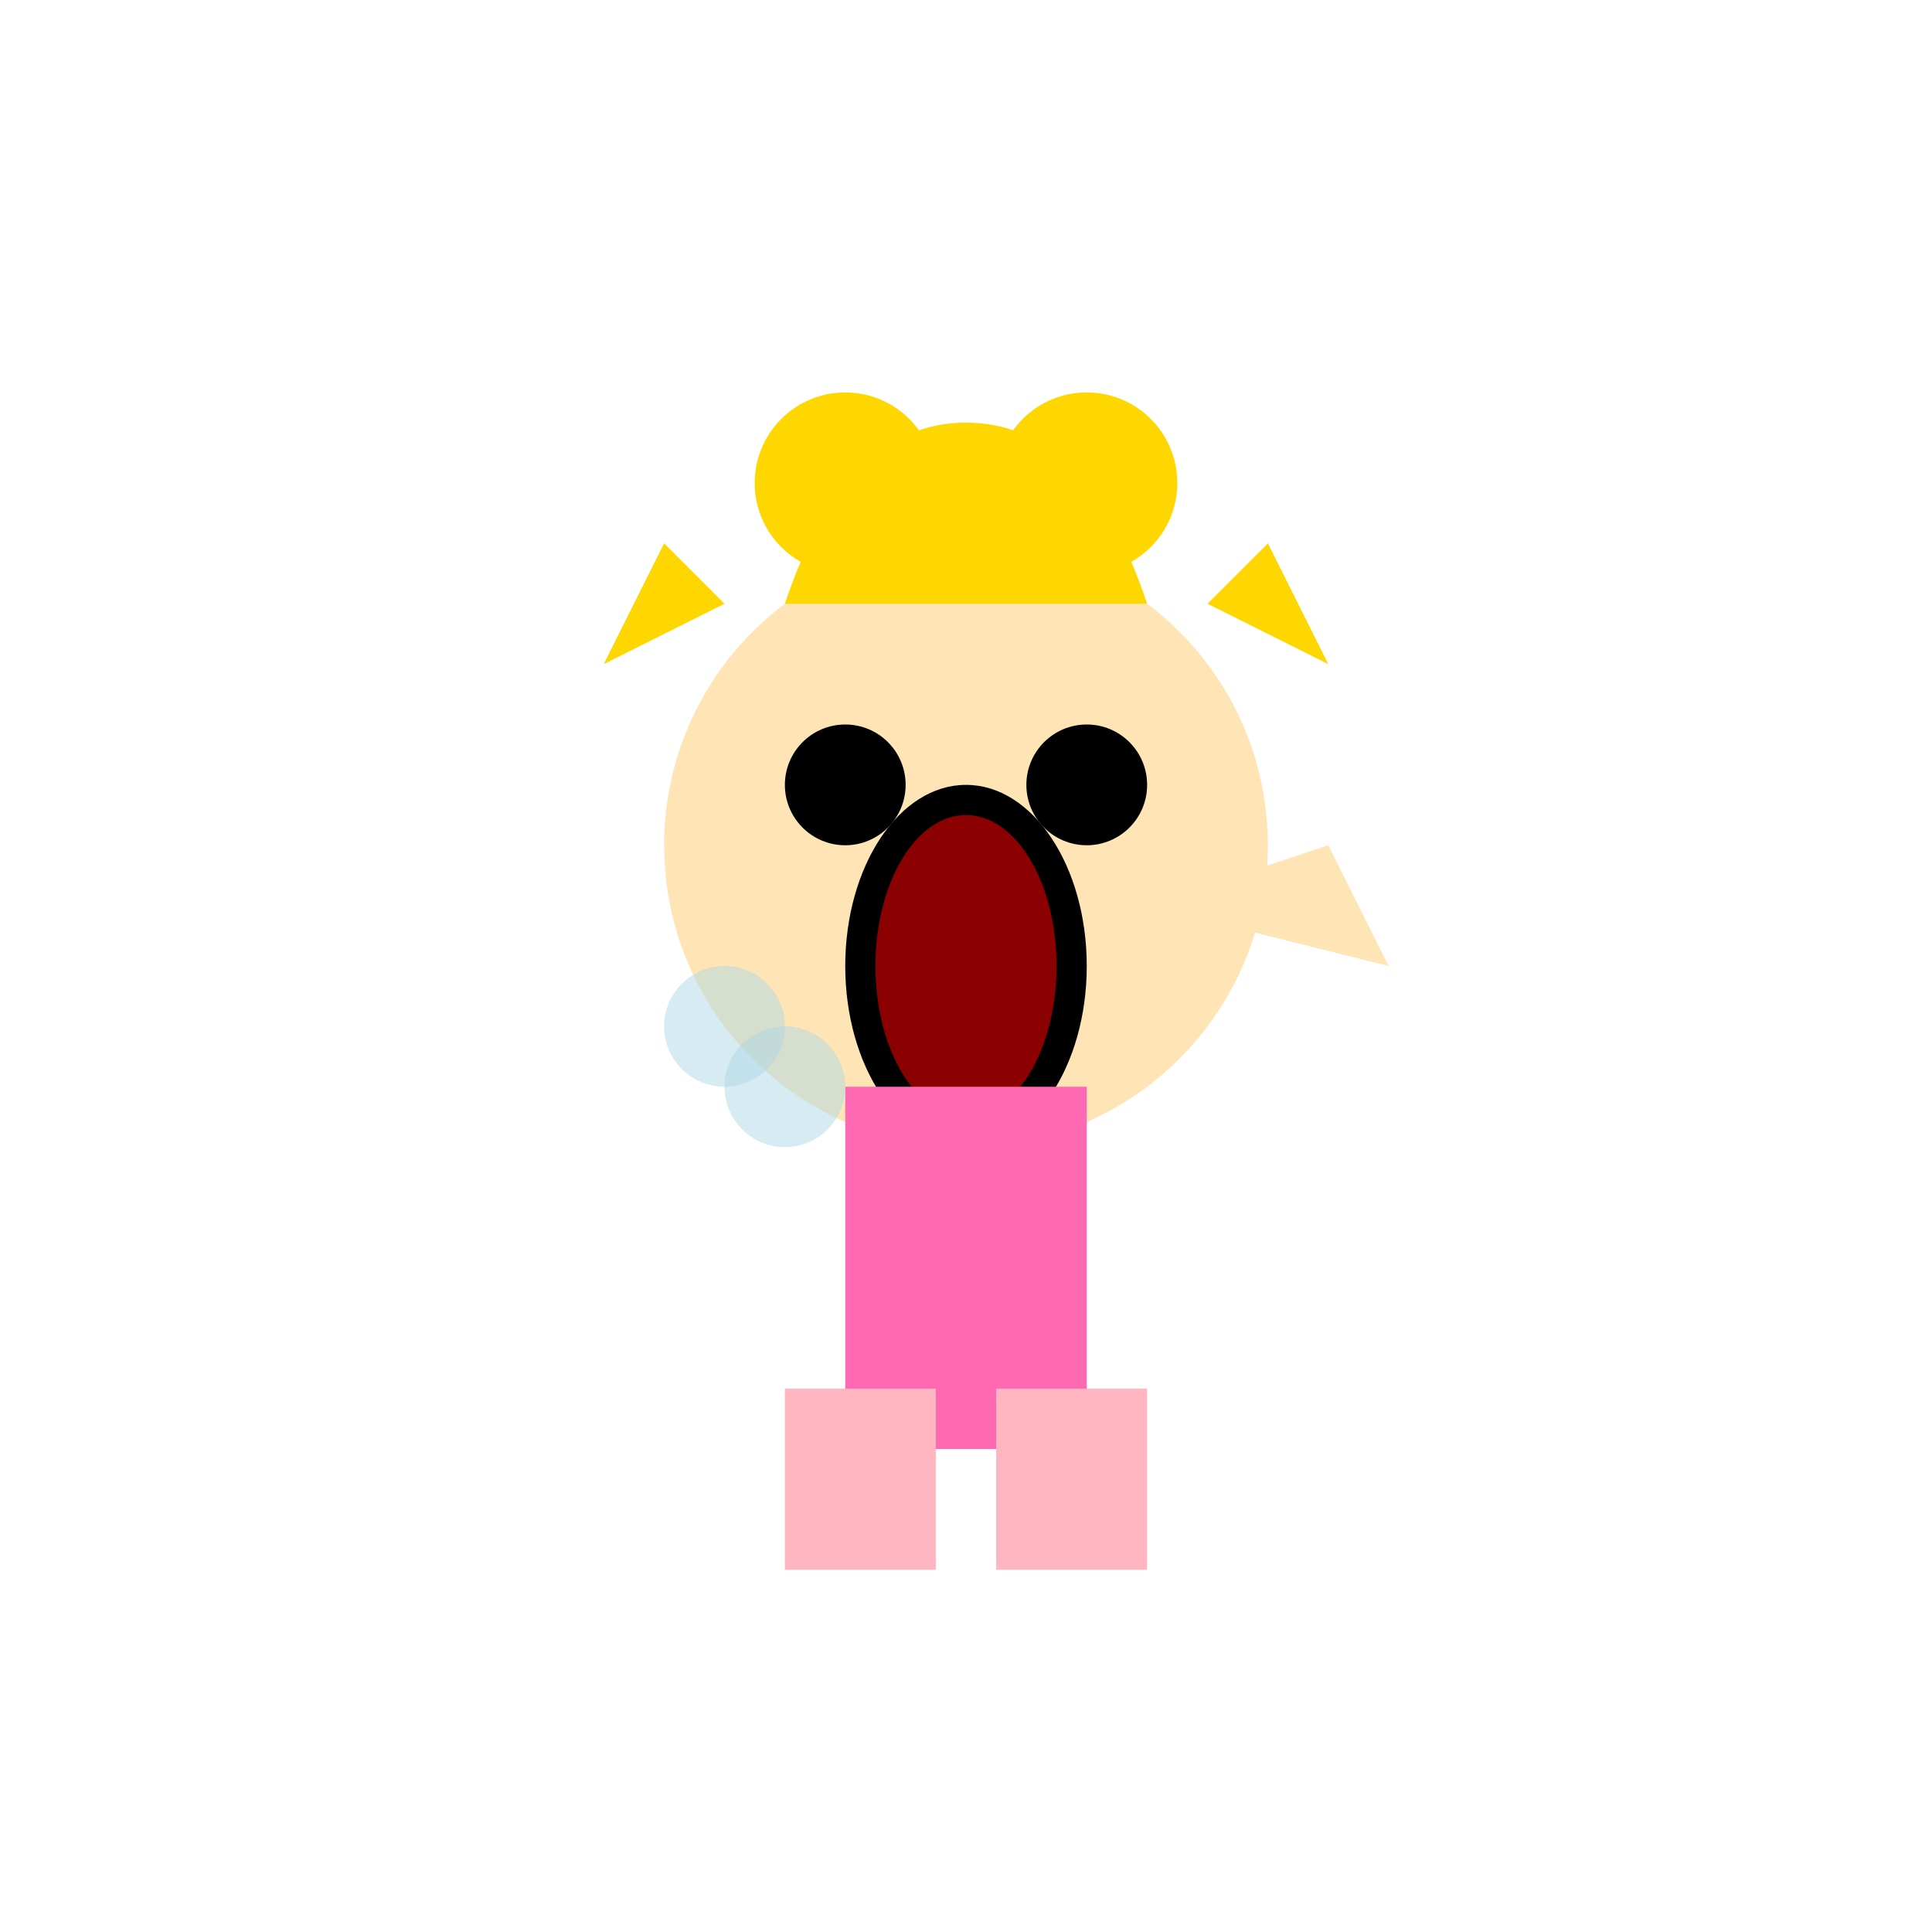
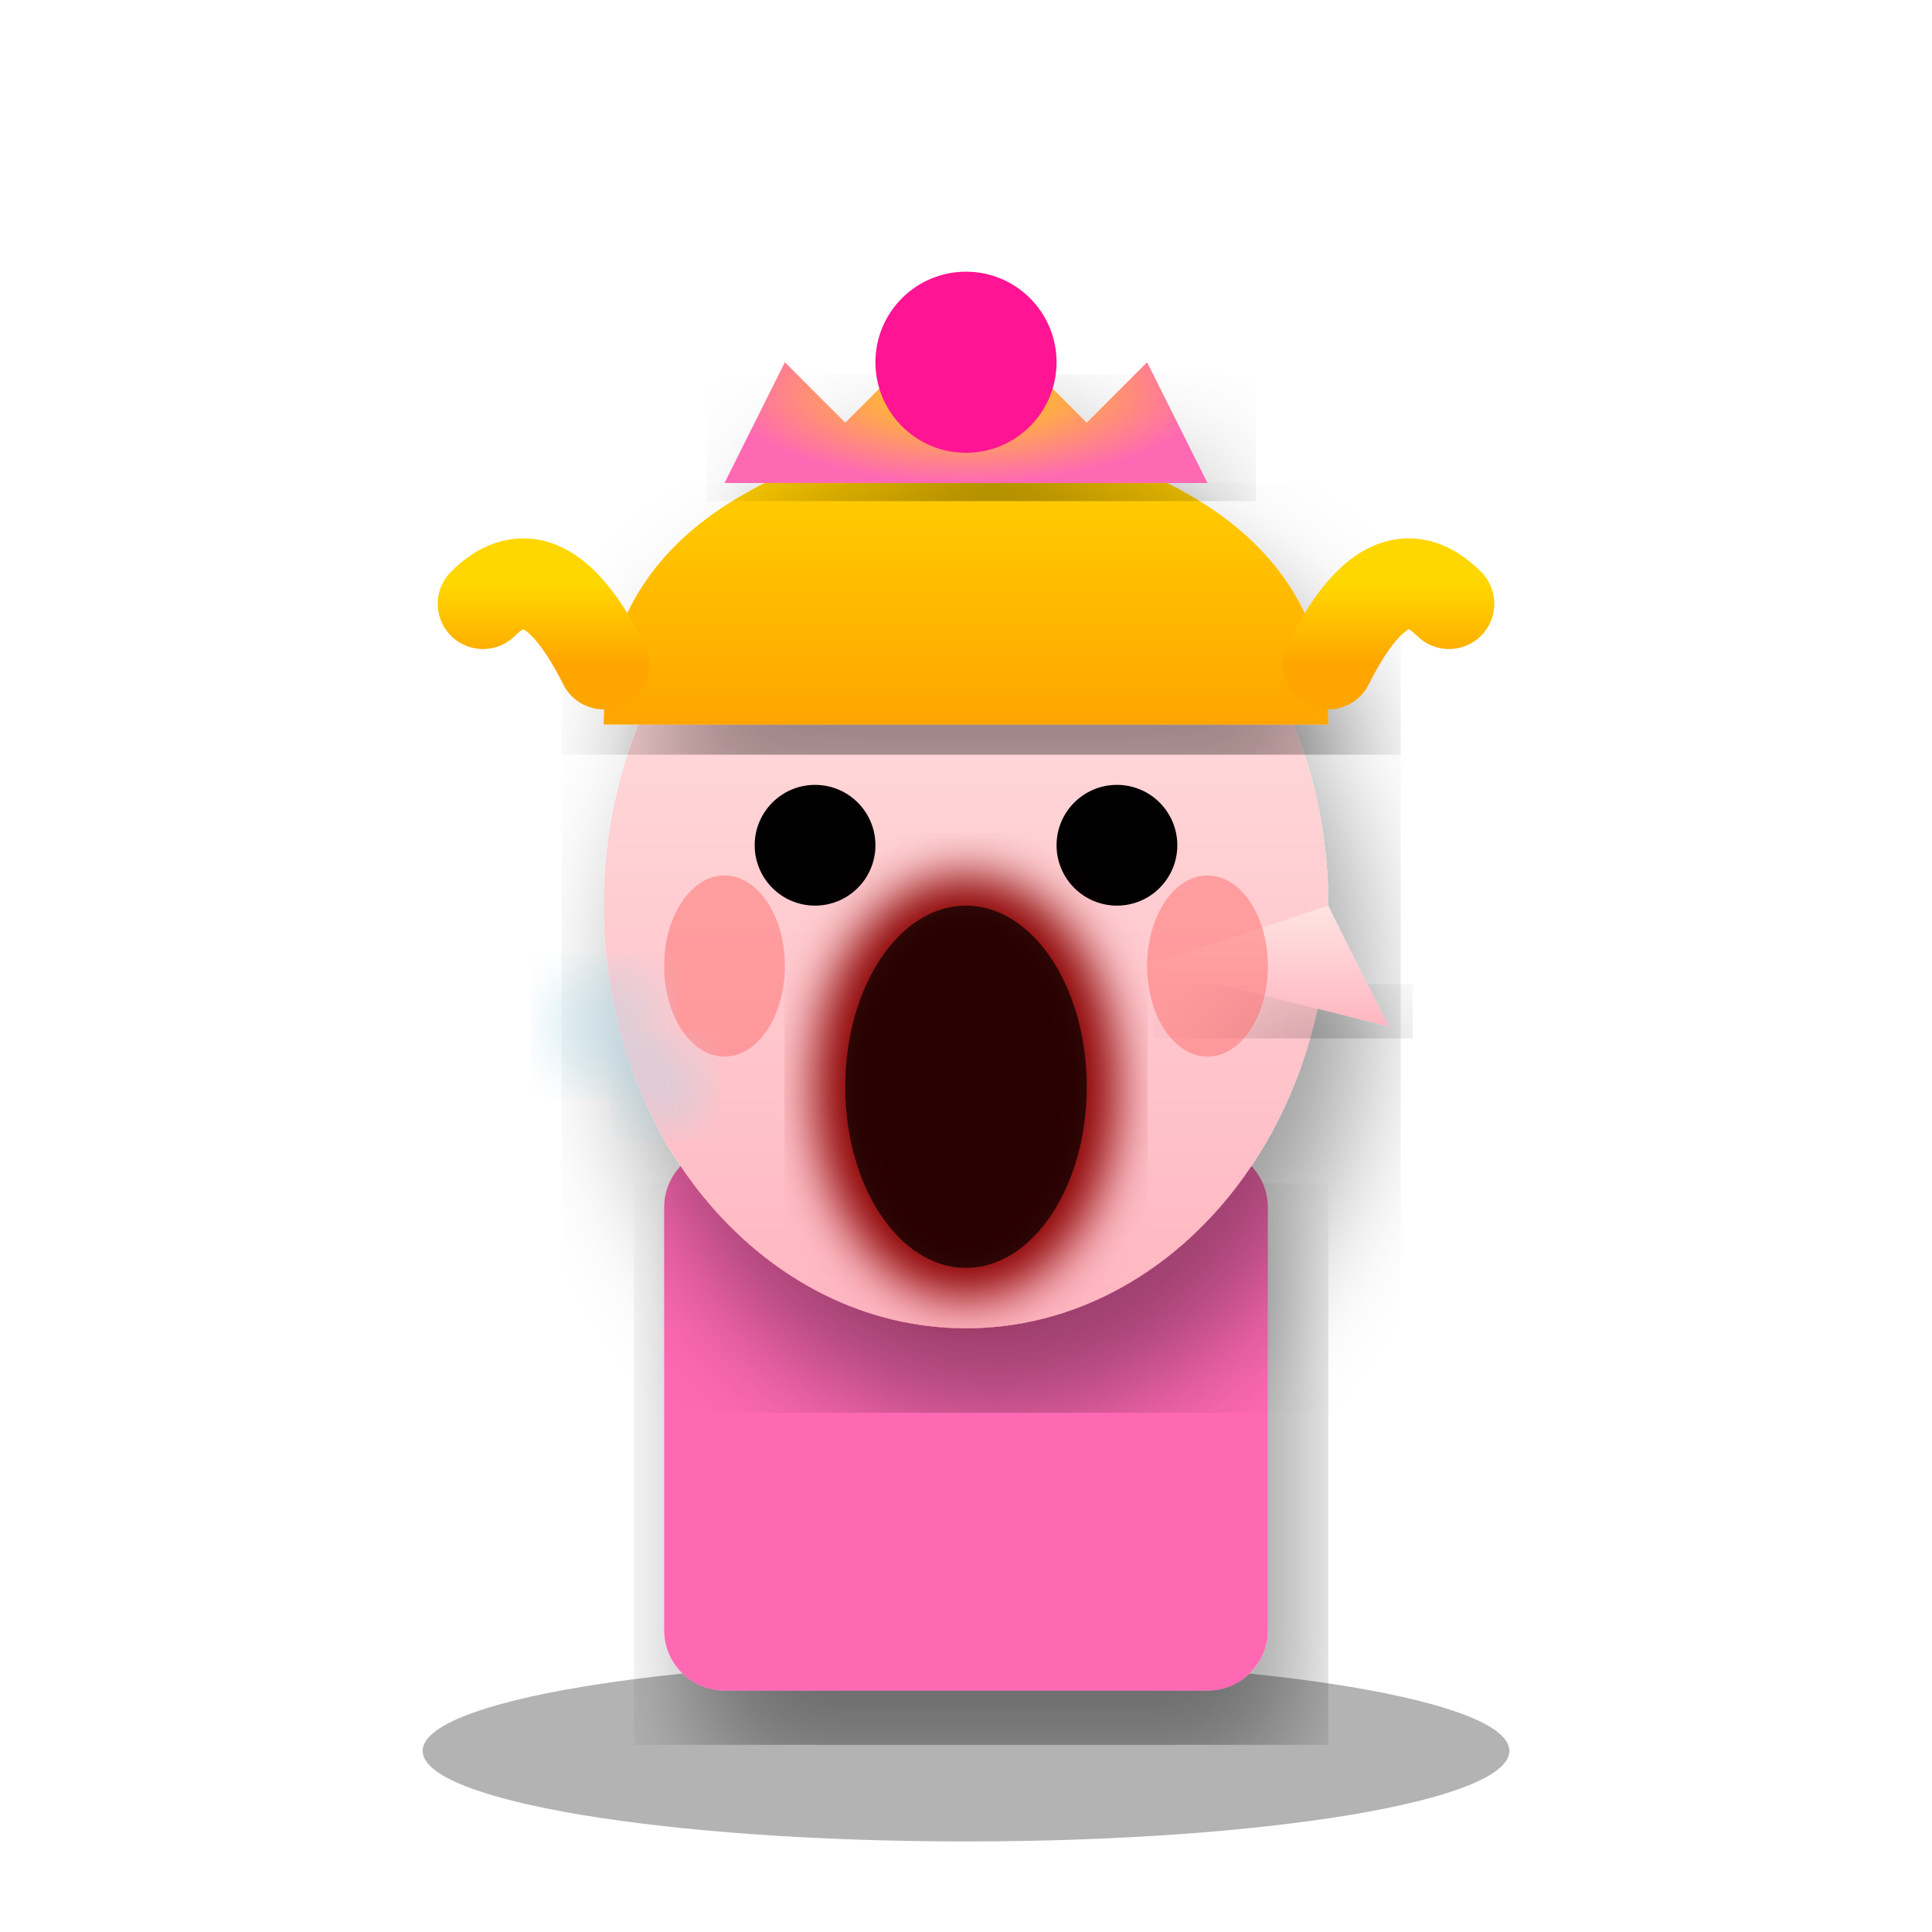
<svg xmlns="http://www.w3.org/2000/svg" viewBox="0 0 64 64">
-   <circle cx="32" cy="28" r="10" fill="#FFE4B5" />
-   <circle cx="28" cy="26" r="2" fill="#000" />
-   <circle cx="36" cy="26" r="2" fill="#000" />
-   <ellipse cx="32" cy="32" rx="4" ry="6" fill="#000" />
-   <ellipse cx="32" cy="32" rx="3" ry="5" fill="#8B0000" />
-   <path d="M 26 20 Q 28 14 32 14 Q 36 14 38 20" fill="#FFD700" />
-   <circle cx="28" cy="16" r="3" fill="#FFD700" />
-   <circle cx="36" cy="16" r="3" fill="#FFD700" />
-   <rect x="28" y="36" width="8" height="12" fill="#FF69B4" />
-   <path d="M 38 30 L 44 28 L 46 32" fill="#FFE4B5" />
-   <rect x="26" y="46" width="5" height="6" fill="#FFB6C1" />
-   <rect x="33" y="46" width="5" height="6" fill="#FFB6C1" />
-   <circle cx="24" cy="34" r="2" fill="#ADD8E6" opacity="0.5" />
-   <circle cx="26" cy="36" r="2" fill="#ADD8E6" opacity="0.5" />
-   <path d="M 20 22 L 22 18 L 24 20" fill="#FFD700" />
-   <path d="M 40 20 L 42 18 L 44 22" fill="#FFD700" />
+   <defs>
+     <linearGradient id="princessHair" x1="0%" y1="0%" x2="0%" y2="100%">
+       <stop offset="0%" style="stop-color:#FFD700" />
+       <stop offset="100%" style="stop-color:#FFA500" />
+     </linearGradient>
+     <linearGradient id="princessSkin" x1="0%" y1="0%" x2="0%" y2="100%">
+       <stop offset="0%" style="stop-color:#FFE4E1" />
+       <stop offset="100%" style="stop-color:#FFB6C1" />
+     </linearGradient>
+     <radialGradient id="tiara" cx="50%" cy="50%">
+       <stop offset="0%" style="stop-color:#FFD700" />
+       <stop offset="100%" style="stop-color:#FF69B4" />
+     </radialGradient>
+     <filter id="shadow">
+       <feDropShadow dx="1" dy="3" stdDeviation="2" flood-opacity="0.4" />
+     </filter>
+     <filter id="yawn">
+       <feGaussianBlur stdDeviation="0.8" />
+     </filter>
+   </defs>
+   <ellipse cx="32" cy="58" rx="18" ry="3" fill="#000" opacity="0.3" />
+   <rect x="22" y="38" width="20" height="18" rx="2" fill="#FF69B4" filter="url(#shadow)" />
+   <ellipse cx="32" cy="30" rx="12" ry="14" fill="url(#princessSkin)" filter="url(#shadow)" />
+   <path d="M 20 24 Q 20 16 32 14 Q 44 16 44 24" fill="url(#princessHair)" filter="url(#shadow)" />
+   <path d="M 24 16 L 26 12 L 28 14 L 32 10 L 36 14 L 38 12 L 40 16" fill="url(#tiara)" filter="url(#shadow)" />
+   <circle cx="32" cy="12" r="3" fill="#FF1493" />
+   <circle cx="27" cy="28" r="2" fill="#000" />
+   <circle cx="37" cy="28" r="2" fill="#000" />
+   <ellipse cx="32" cy="36" rx="5" ry="7" fill="#8B0000" filter="url(#yawn)" />
+   <ellipse cx="32" cy="36" rx="4" ry="6" fill="#000" opacity="0.7" />
+   <path d="M 38 32 L 44 30 L 46 34" fill="url(#princessSkin)" filter="url(#shadow)" />
+   <ellipse cx="24" cy="32" rx="2" ry="3" fill="#FF6B6B" opacity="0.5" />
+   <ellipse cx="40" cy="32" rx="2" ry="3" fill="#FF6B6B" opacity="0.5" />
+   <path d="M 20 22 Q 18 18 16 20" stroke="url(#princessHair)" stroke-width="3" stroke-linecap="round" />
+   <path d="M 44 22 Q 46 18 48 20" stroke="url(#princessHair)" stroke-width="3" stroke-linecap="round" />
+   <circle cx="20" cy="34" r="2" fill="#ADD8E6" opacity="0.4" filter="url(#yawn)" />
+   <circle cx="22" cy="36" r="1.5" fill="#ADD8E6" opacity="0.4" filter="url(#yawn)" />
</svg>
